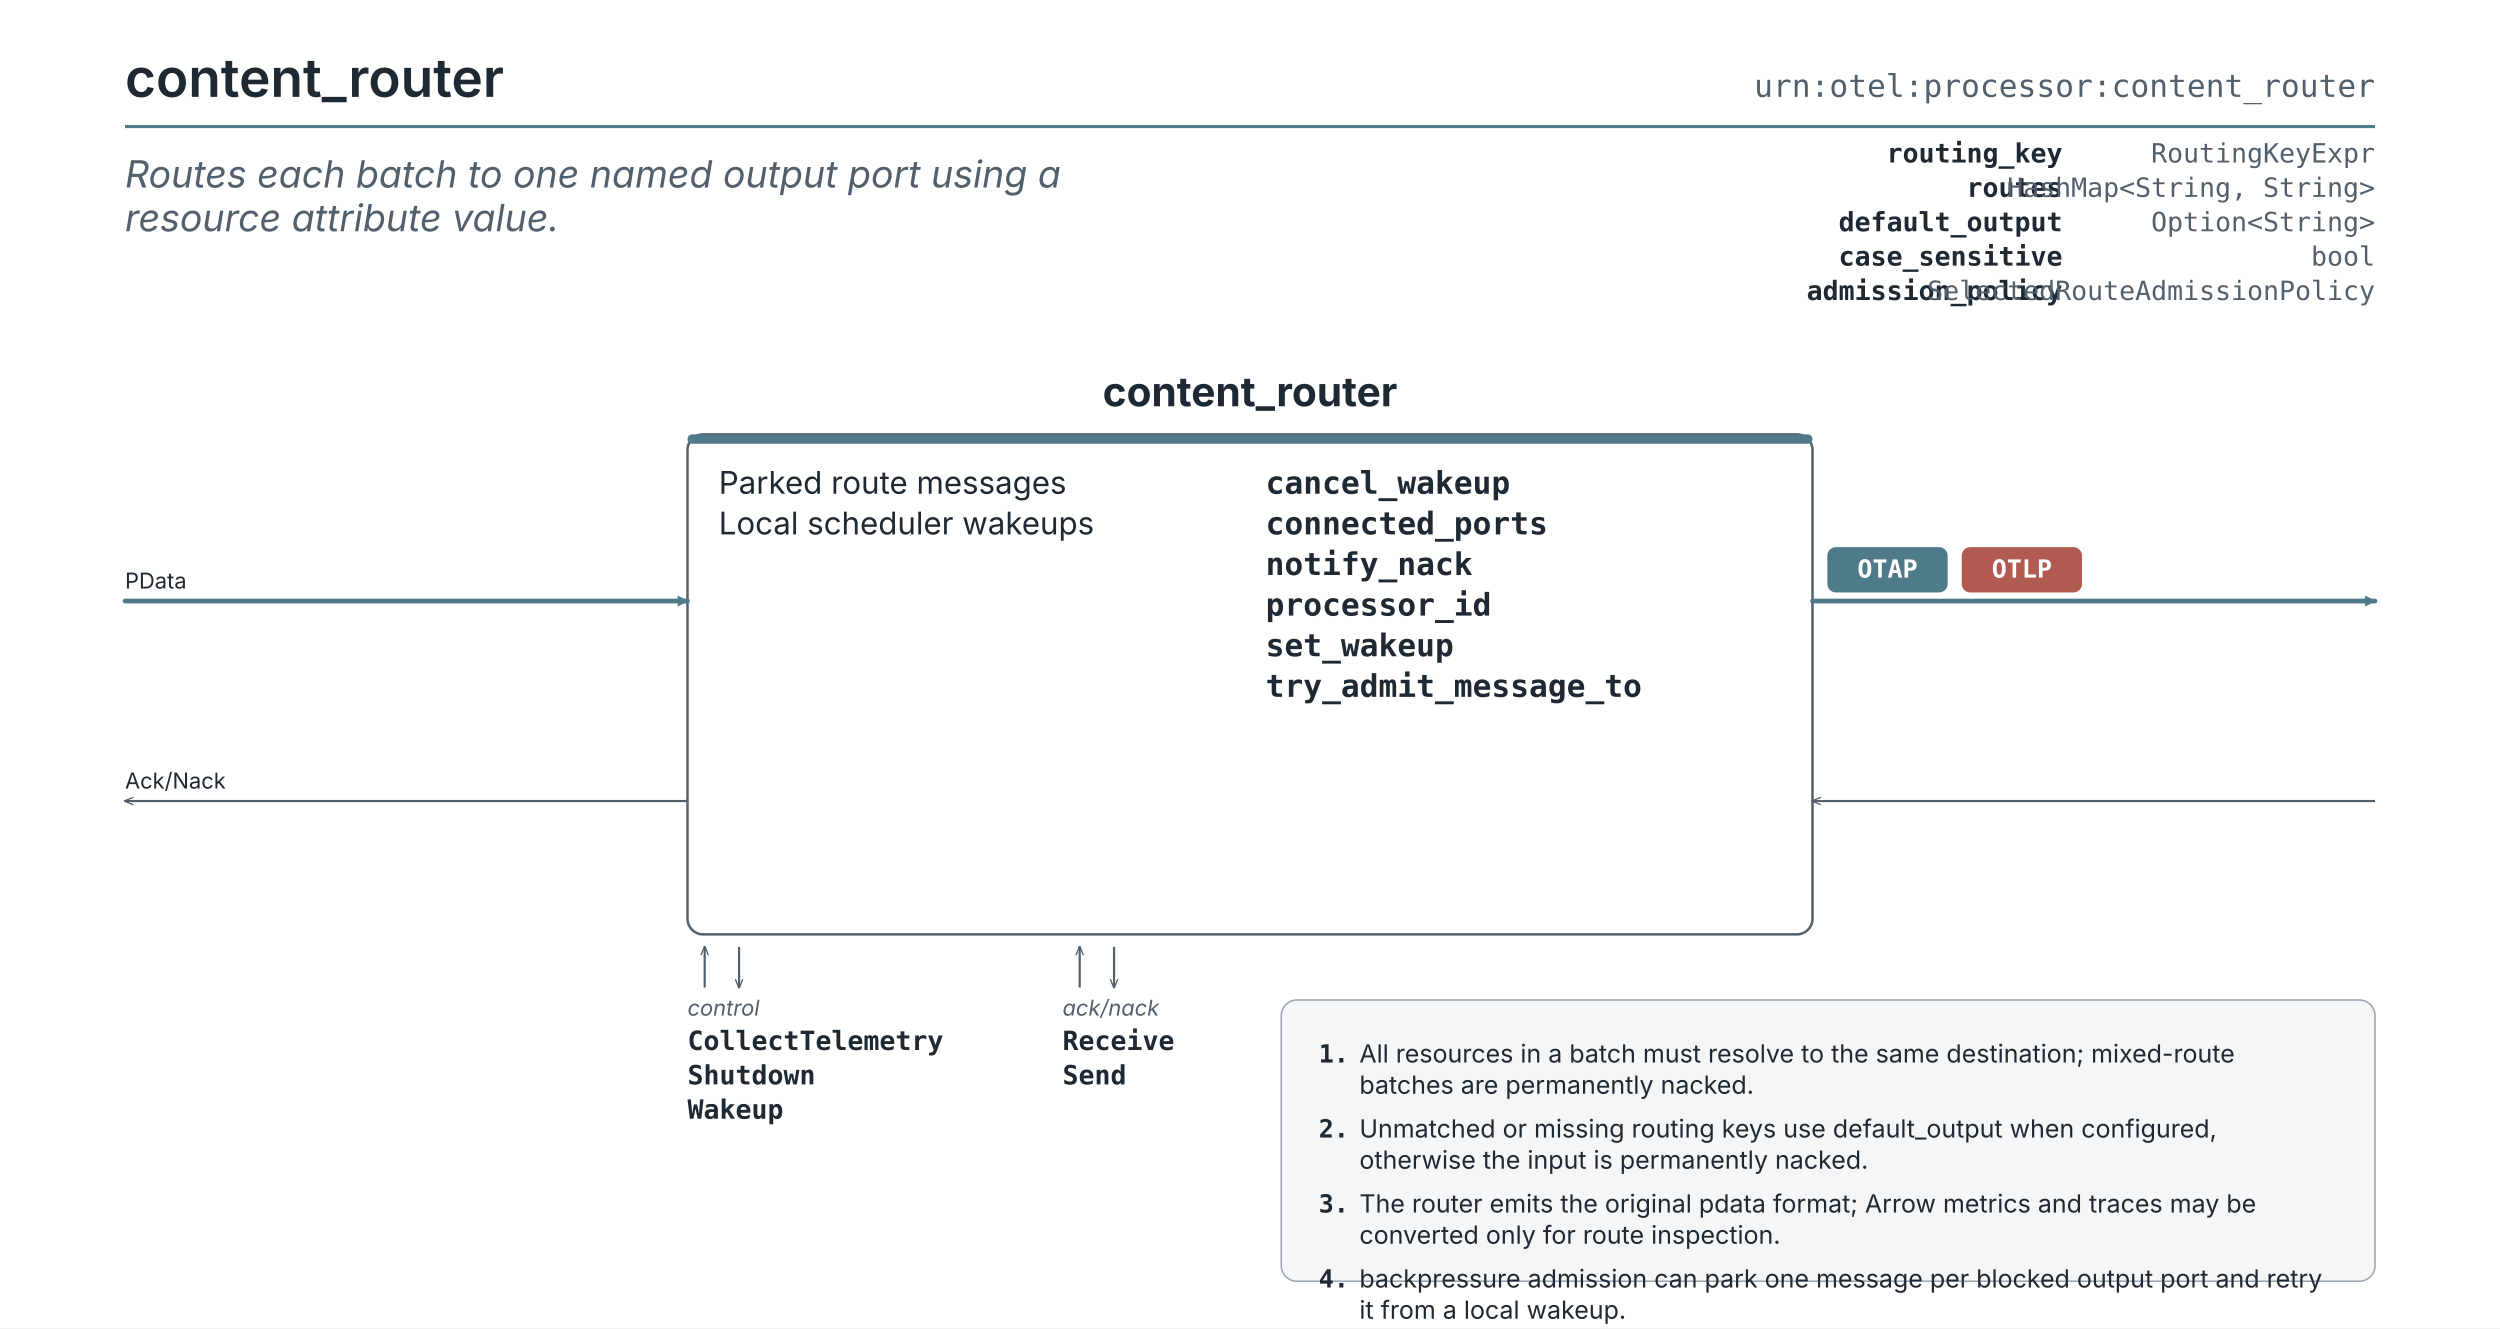
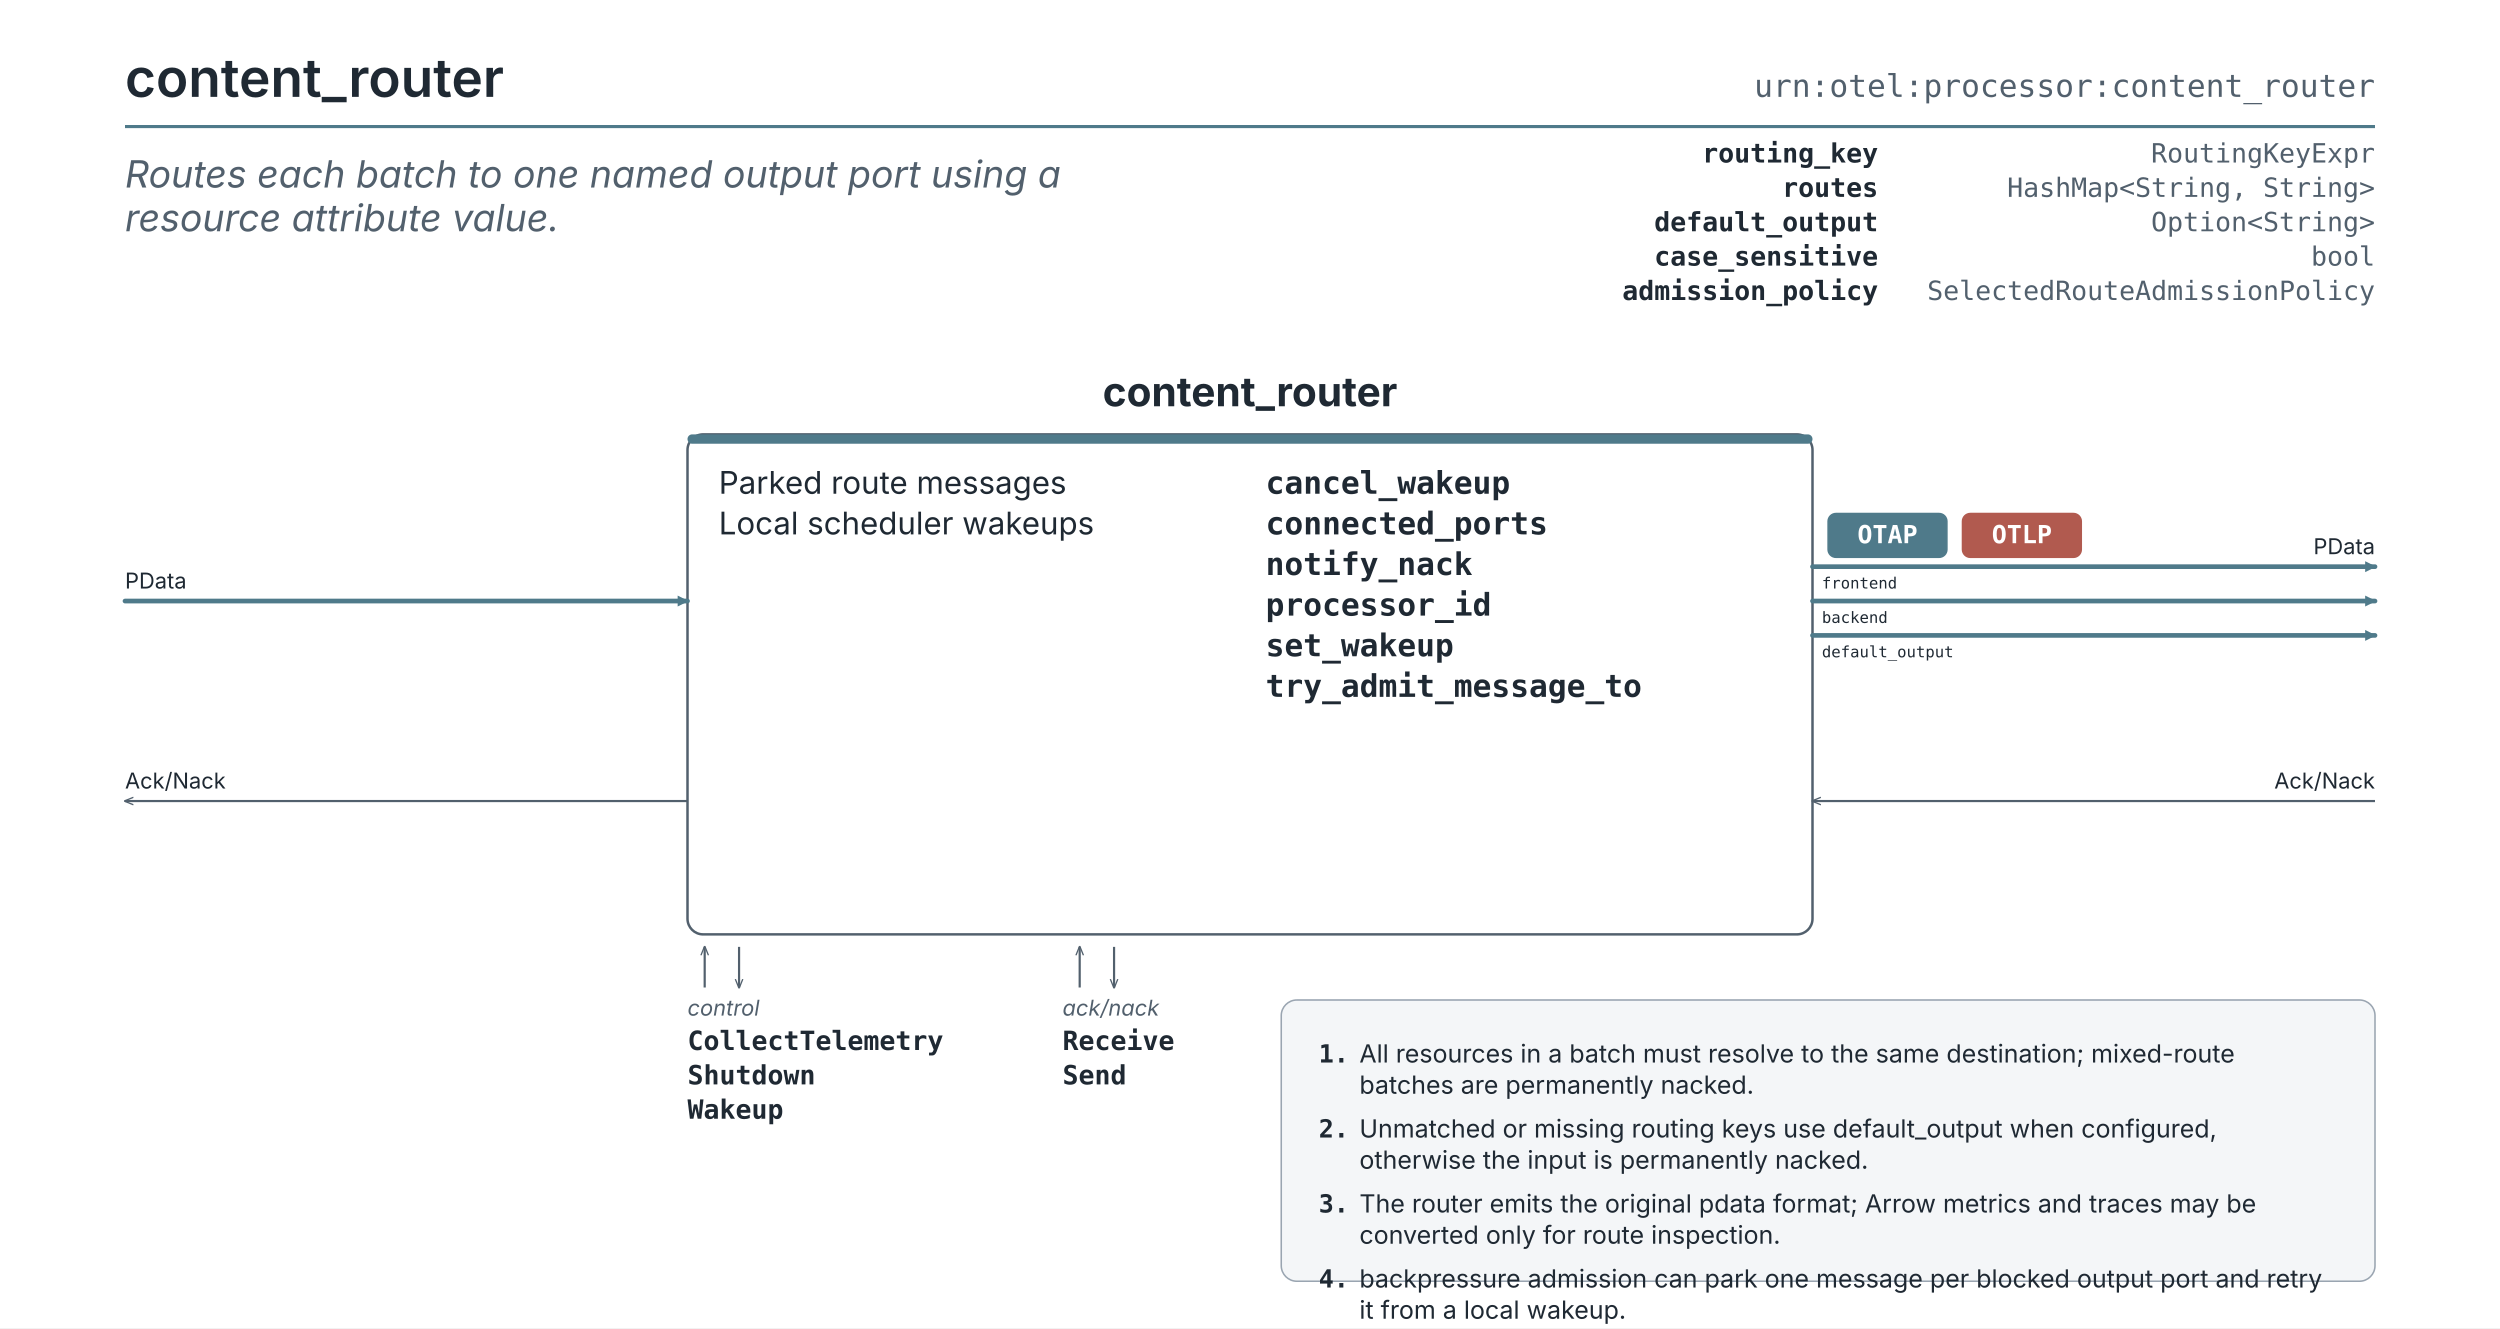
<svg xmlns="http://www.w3.org/2000/svg" width="1600" height="850" viewBox="0 0 1600 850" font-family="Inter, 'Helvetica Neue', Arial, sans-serif">
  <rect width="1600" height="850" fill="#ffffff" />
  <defs>
    <marker id="ah-pdata" viewBox="0 0 10 10" refX="9" refY="5" markerWidth="7" markerHeight="7" orient="auto-start-reverse" markerUnits="userSpaceOnUse">
      <path d="M0,0 L10,5 L0,10 z" fill="context-stroke" />
    </marker>
    <marker id="ah-ctrl" viewBox="0 0 10 10" refX="9" refY="5" markerWidth="6" markerHeight="6" orient="auto-start-reverse" markerUnits="userSpaceOnUse">
      <path d="M0,1 L10,5 L0,9" fill="none" stroke="context-stroke" stroke-width="1.4" />
    </marker>
  </defs>
  <rect x="80" y="80" width="1440" height="2" fill="#4f7a8a" />
  <text x="80" y="62" font-size="34" font-weight="600" fill="#1f2933">content_router</text>
  <text x="1520" y="62" font-size="20" font-family="'JetBrains Mono', Menlo, Consolas, monospace" fill="#52606d" text-anchor="end">urn:otel:processor:content_router</text>
  <text x="80" y="120" font-size="24" font-style="italic" fill="#52606d">
    <tspan x="80" dy="0">Routes each batch to one named output port using a</tspan>
    <tspan x="80" dy="28">resource attribute value.</tspan>
  </text>
-   <text x="1320" y="104" text-anchor="end" font-size="17" font-weight="700" font-family="'JetBrains Mono', Menlo, Consolas, monospace" fill="#1f2933">routing_key</text>
+   <text x="1202" y="104" text-anchor="end" font-size="17" font-weight="700" font-family="'JetBrains Mono', Menlo, Consolas, monospace" fill="#1f2933">routing_key</text>
  <text x="1520" y="104" text-anchor="end" font-size="17" font-family="'JetBrains Mono', Menlo, Consolas, monospace" fill="#52606d">RoutingKeyExpr</text>
-   <text x="1320" y="126" text-anchor="end" font-size="17" font-weight="700" font-family="'JetBrains Mono', Menlo, Consolas, monospace" fill="#1f2933">routes</text>
+   <text x="1202" y="126" text-anchor="end" font-size="17" font-weight="700" font-family="'JetBrains Mono', Menlo, Consolas, monospace" fill="#1f2933">routes</text>
  <text x="1520" y="126" text-anchor="end" font-size="17" font-family="'JetBrains Mono', Menlo, Consolas, monospace" fill="#52606d">HashMap&lt;String, String&gt;</text>
-   <text x="1320" y="148" text-anchor="end" font-size="17" font-weight="700" font-family="'JetBrains Mono', Menlo, Consolas, monospace" fill="#1f2933">default_output</text>
+   <text x="1202" y="148" text-anchor="end" font-size="17" font-weight="700" font-family="'JetBrains Mono', Menlo, Consolas, monospace" fill="#1f2933">default_output</text>
  <text x="1520" y="148" text-anchor="end" font-size="17" font-family="'JetBrains Mono', Menlo, Consolas, monospace" fill="#52606d">Option&lt;String&gt;</text>
-   <text x="1320" y="170" text-anchor="end" font-size="17" font-weight="700" font-family="'JetBrains Mono', Menlo, Consolas, monospace" fill="#1f2933">case_sensitive</text>
+   <text x="1202" y="170" text-anchor="end" font-size="17" font-weight="700" font-family="'JetBrains Mono', Menlo, Consolas, monospace" fill="#1f2933">case_sensitive</text>
  <text x="1520" y="170" text-anchor="end" font-size="17" font-family="'JetBrains Mono', Menlo, Consolas, monospace" fill="#52606d">bool</text>
-   <text x="1320" y="192" text-anchor="end" font-size="17" font-weight="700" font-family="'JetBrains Mono', Menlo, Consolas, monospace" fill="#1f2933">admission_policy</text>
+   <text x="1202" y="192" text-anchor="end" font-size="17" font-weight="700" font-family="'JetBrains Mono', Menlo, Consolas, monospace" fill="#1f2933">admission_policy</text>
  <text x="1520" y="192" text-anchor="end" font-size="17" font-family="'JetBrains Mono', Menlo, Consolas, monospace" fill="#52606d">SelectedRouteAdmissionPolicy</text>
  <text x="800.0" y="260" text-anchor="middle" font-size="26" font-weight="700" fill="#1f2933">content_router</text>
  <g>
    <rect x="440.0" y="278" width="720" height="320" rx="10" ry="10" fill="white" stroke="#52606d" stroke-width="1.6" />
    <rect x="440.0" y="278" width="720" height="6" rx="3" ry="3" fill="#4f7a8a" />
    <text x="800.0" y="306" text-anchor="middle" font-size="26" font-weight="600" fill="#1f2933" />
  </g>
  <text x="460.0" y="316" font-size="20" fill="#1f2933">Parked route messages</text>
  <text x="460.0" y="342" font-size="20" fill="#1f2933">Local scheduler wakeups</text>
  <text x="810.0" y="316" font-size="20" font-weight="700" font-family="'JetBrains Mono', Menlo, Consolas, monospace" fill="#1f2933">cancel_wakeup</text>
  <text x="810.0" y="342" font-size="20" font-weight="700" font-family="'JetBrains Mono', Menlo, Consolas, monospace" fill="#1f2933">connected_ports</text>
  <text x="810.0" y="368" font-size="20" font-weight="700" font-family="'JetBrains Mono', Menlo, Consolas, monospace" fill="#1f2933">notify_nack</text>
  <text x="810.0" y="394" font-size="20" font-weight="700" font-family="'JetBrains Mono', Menlo, Consolas, monospace" fill="#1f2933">processor_id</text>
  <text x="810.0" y="420" font-size="20" font-weight="700" font-family="'JetBrains Mono', Menlo, Consolas, monospace" fill="#1f2933">set_wakeup</text>
  <text x="810.0" y="446" font-size="20" font-weight="700" font-family="'JetBrains Mono', Menlo, Consolas, monospace" fill="#1f2933">try_admit_message_to</text>
  <line x1="80" y1="384.667" x2="440.0" y2="384.667" stroke="#4f7a8a" stroke-width="3.0" stroke-linecap="round" marker-end="url(#ah-pdata)" />
+   <line x1="1160.0" y1="362.667" x2="1520" y2="362.667" stroke="#4f7a8a" stroke-width="3.0" stroke-linecap="round" marker-end="url(#ah-pdata)" />
+   <text x="1166.0" y="376.667" text-anchor="start" font-size="10" font-family="'JetBrains Mono', Menlo, Consolas, monospace" fill="#1f2933">frontend</text>
  <line x1="1160.0" y1="384.667" x2="1520" y2="384.667" stroke="#4f7a8a" stroke-width="3.0" stroke-linecap="round" marker-end="url(#ah-pdata)" />
+   <text x="1166.0" y="398.667" text-anchor="start" font-size="10" font-family="'JetBrains Mono', Menlo, Consolas, monospace" fill="#1f2933">backend</text>
+   <line x1="1160.0" y1="406.667" x2="1520" y2="406.667" stroke="#4f7a8a" stroke-width="3.0" stroke-linecap="round" marker-end="url(#ah-pdata)" />
+   <text x="1166.0" y="420.667" text-anchor="start" font-size="10" font-family="'JetBrains Mono', Menlo, Consolas, monospace" fill="#1f2933">default_output</text>
  <g>
-     <rect x="1170.0" y="350.667" width="76" height="28" rx="5" ry="5" fill="#4f7a8a" stroke="#4f7a8a" />
-     <text x="1208.0" y="369.667" text-anchor="middle" font-size="16" font-weight="700" font-family="'JetBrains Mono', Menlo, Consolas, monospace" fill="white">OTAP</text>
+     <rect x="1170.0" y="328.667" width="76" height="28" rx="5" ry="5" fill="#4f7a8a" stroke="#4f7a8a" />
+     <text x="1208.0" y="347.667" text-anchor="middle" font-size="16" font-weight="700" font-family="'JetBrains Mono', Menlo, Consolas, monospace" fill="white">OTAP</text>
  </g>
  <g>
-     <rect x="1256.0" y="350.667" width="76" height="28" rx="5" ry="5" fill="#b15a4f" stroke="#b15a4f" />
-     <text x="1294.0" y="369.667" text-anchor="middle" font-size="16" font-weight="700" font-family="'JetBrains Mono', Menlo, Consolas, monospace" fill="white">OTLP</text>
+     <rect x="1256.0" y="328.667" width="76" height="28" rx="5" ry="5" fill="#b15a4f" stroke="#b15a4f" />
+     <text x="1294.0" y="347.667" text-anchor="middle" font-size="16" font-weight="700" font-family="'JetBrains Mono', Menlo, Consolas, monospace" fill="white">OTLP</text>
  </g>
  <line x1="1520" y1="512.667" x2="1160.0" y2="512.667" stroke="#52606d" stroke-width="1.4" marker-end="url(#ah-ctrl)" />
  <line x1="440.0" y1="512.667" x2="80" y2="512.667" stroke="#52606d" stroke-width="1.4" marker-end="url(#ah-ctrl)" />
  <text x="80" y="376.667" text-anchor="start" font-size="14" fill="#1f2933">PData</text>
  <text x="80" y="504.667" text-anchor="start" font-size="14" fill="#1f2933">Ack/Nack</text>
+   <text x="1520" y="354.667" text-anchor="end" font-size="14" fill="#1f2933">PData</text>
+   <text x="1520" y="504.667" text-anchor="end" font-size="14" fill="#1f2933">Ack/Nack</text>
  <line x1="451.0" y1="632" x2="451.0" y2="606" stroke="#52606d" stroke-width="1.4" marker-end="url(#ah-ctrl)" />
  <line x1="473.0" y1="606" x2="473.0" y2="632" stroke="#52606d" stroke-width="1.4" marker-end="url(#ah-ctrl)" />
  <text x="440.0" y="650" font-size="14" font-style="italic" fill="#52606d">control</text>
  <text x="440.0" y="672" font-size="17" font-weight="700" font-family="'JetBrains Mono', Menlo, Consolas, monospace" fill="#1f2933">CollectTelemetry</text>
  <text x="440.0" y="694" font-size="17" font-weight="700" font-family="'JetBrains Mono', Menlo, Consolas, monospace" fill="#1f2933">Shutdown</text>
  <text x="440.0" y="716" font-size="17" font-weight="700" font-family="'JetBrains Mono', Menlo, Consolas, monospace" fill="#1f2933">Wakeup</text>
  <line x1="691.0" y1="632" x2="691.0" y2="606" stroke="#52606d" stroke-width="1.4" marker-end="url(#ah-ctrl)" />
  <line x1="713.0" y1="606" x2="713.0" y2="632" stroke="#52606d" stroke-width="1.4" marker-end="url(#ah-ctrl)" />
  <text x="680.0" y="650" font-size="14" font-style="italic" fill="#52606d">ack/nack</text>
  <text x="680.0" y="672" font-size="17" font-weight="700" font-family="'JetBrains Mono', Menlo, Consolas, monospace" fill="#1f2933">Receive</text>
  <text x="680.0" y="694" font-size="17" font-weight="700" font-family="'JetBrains Mono', Menlo, Consolas, monospace" fill="#1f2933">Send</text>
  <rect x="820" y="640" width="700" height="180" rx="10" ry="10" fill="#f4f6f8" stroke="#9aa5b1" stroke-width="1" />
  <text x="844" y="680" font-size="16" font-weight="700" font-family="'JetBrains Mono', Menlo, Consolas, monospace" fill="#1f2933">1.</text>
  <text x="870" y="680" font-size="16" fill="#1f2933">All resources in a batch must resolve to the same destination; mixed-route</text>
  <text x="870" y="700" font-size="16" fill="#1f2933">batches are permanently nacked.</text>
  <text x="844" y="728" font-size="16" font-weight="700" font-family="'JetBrains Mono', Menlo, Consolas, monospace" fill="#1f2933">2.</text>
  <text x="870" y="728" font-size="16" fill="#1f2933">Unmatched or missing routing keys use default_output when configured,</text>
  <text x="870" y="748" font-size="16" fill="#1f2933">otherwise the input is permanently nacked.</text>
  <text x="844" y="776" font-size="16" font-weight="700" font-family="'JetBrains Mono', Menlo, Consolas, monospace" fill="#1f2933">3.</text>
  <text x="870" y="776" font-size="16" fill="#1f2933">The router emits the original pdata format; Arrow metrics and traces may be</text>
  <text x="870" y="796" font-size="16" fill="#1f2933">converted only for route inspection.</text>
  <text x="844" y="824" font-size="16" font-weight="700" font-family="'JetBrains Mono', Menlo, Consolas, monospace" fill="#1f2933">4.</text>
  <text x="870" y="824" font-size="16" fill="#1f2933">backpressure admission can park one message per blocked output port and retry</text>
  <text x="870" y="844" font-size="16" fill="#1f2933">it from a local wakeup.</text>
</svg>
